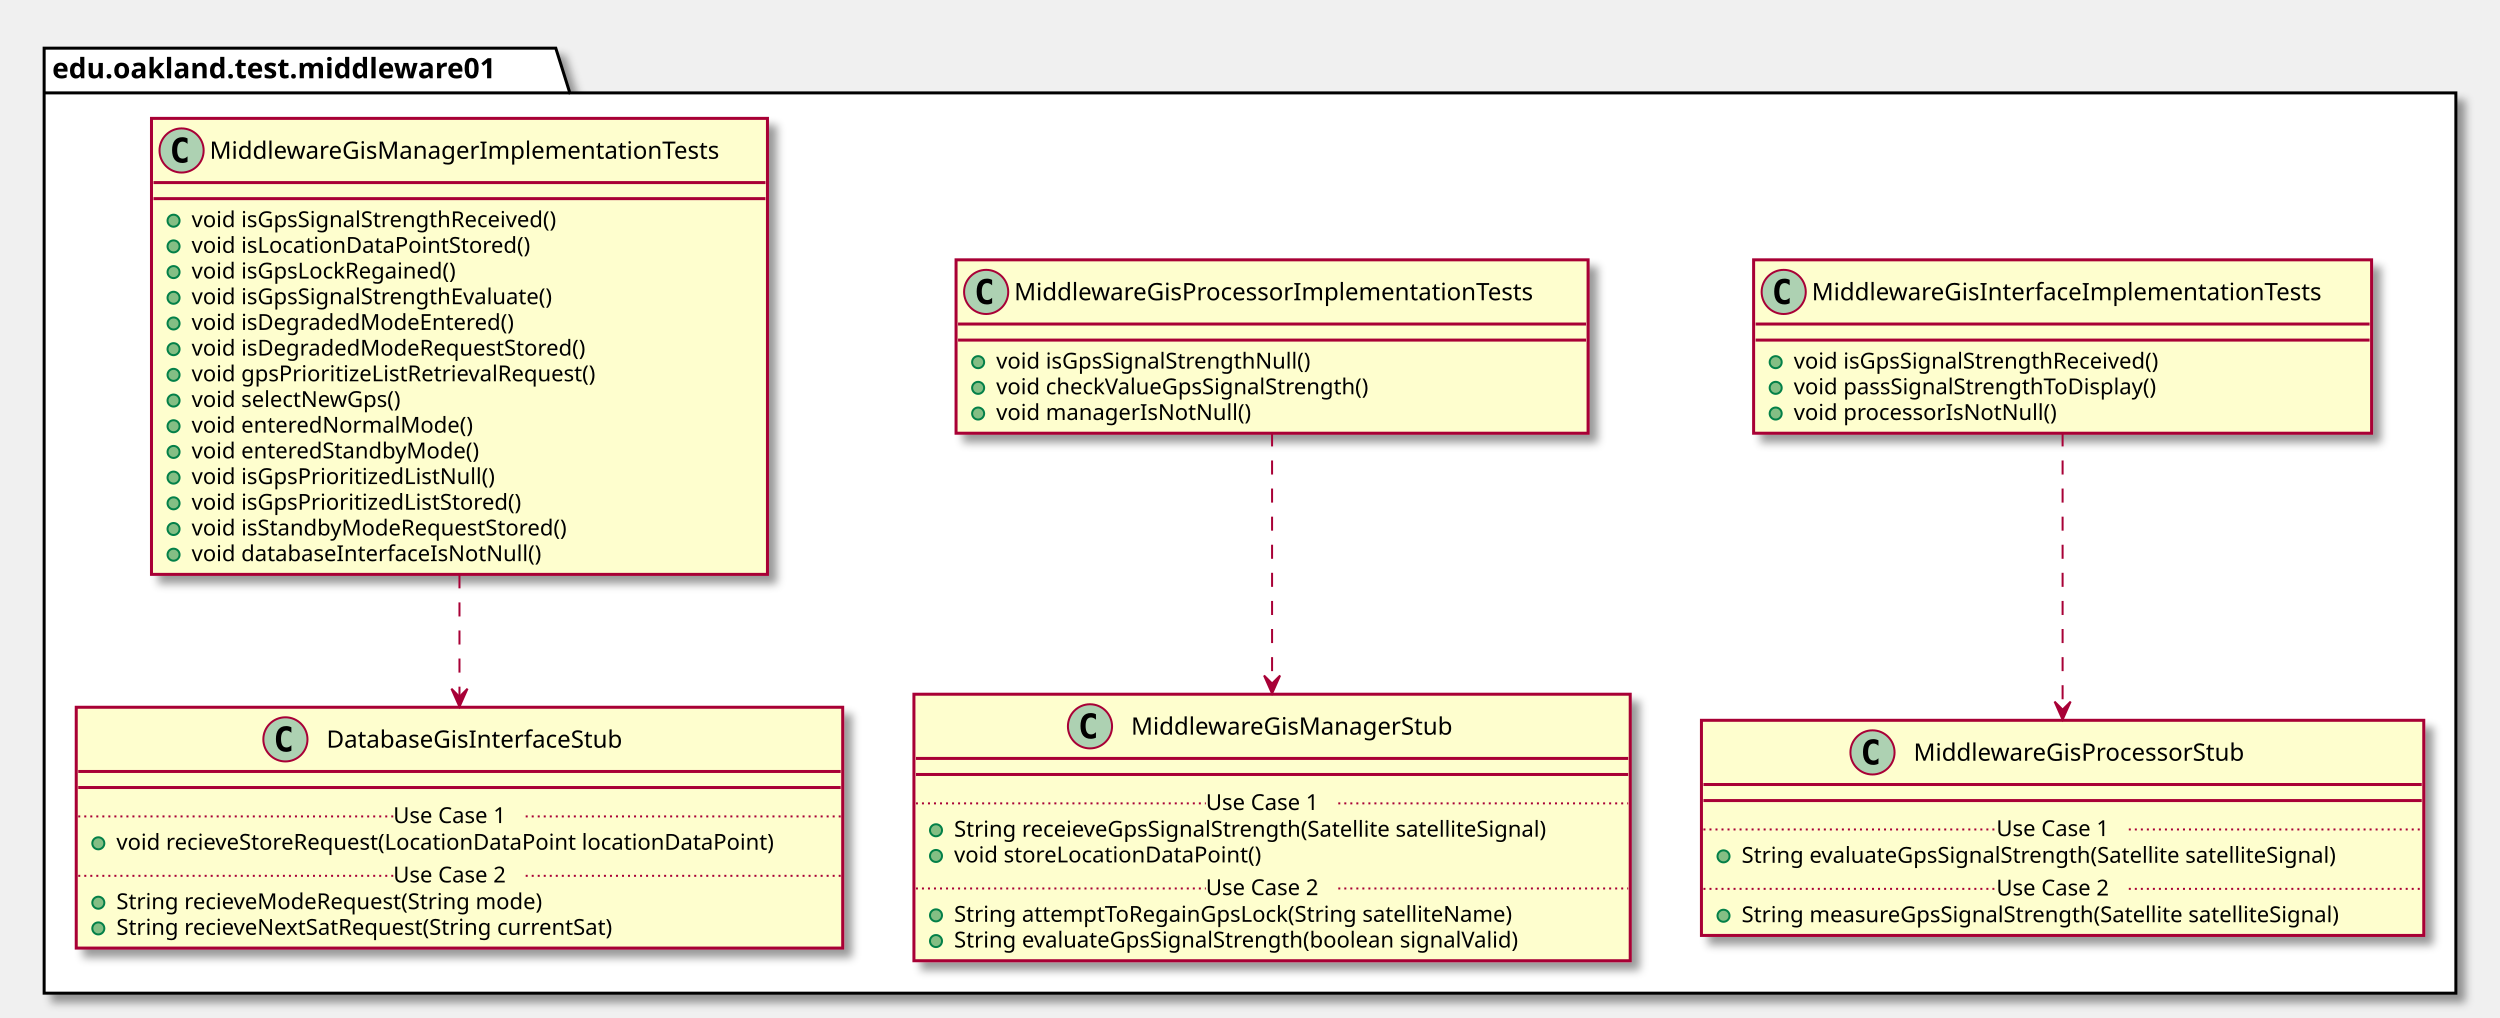
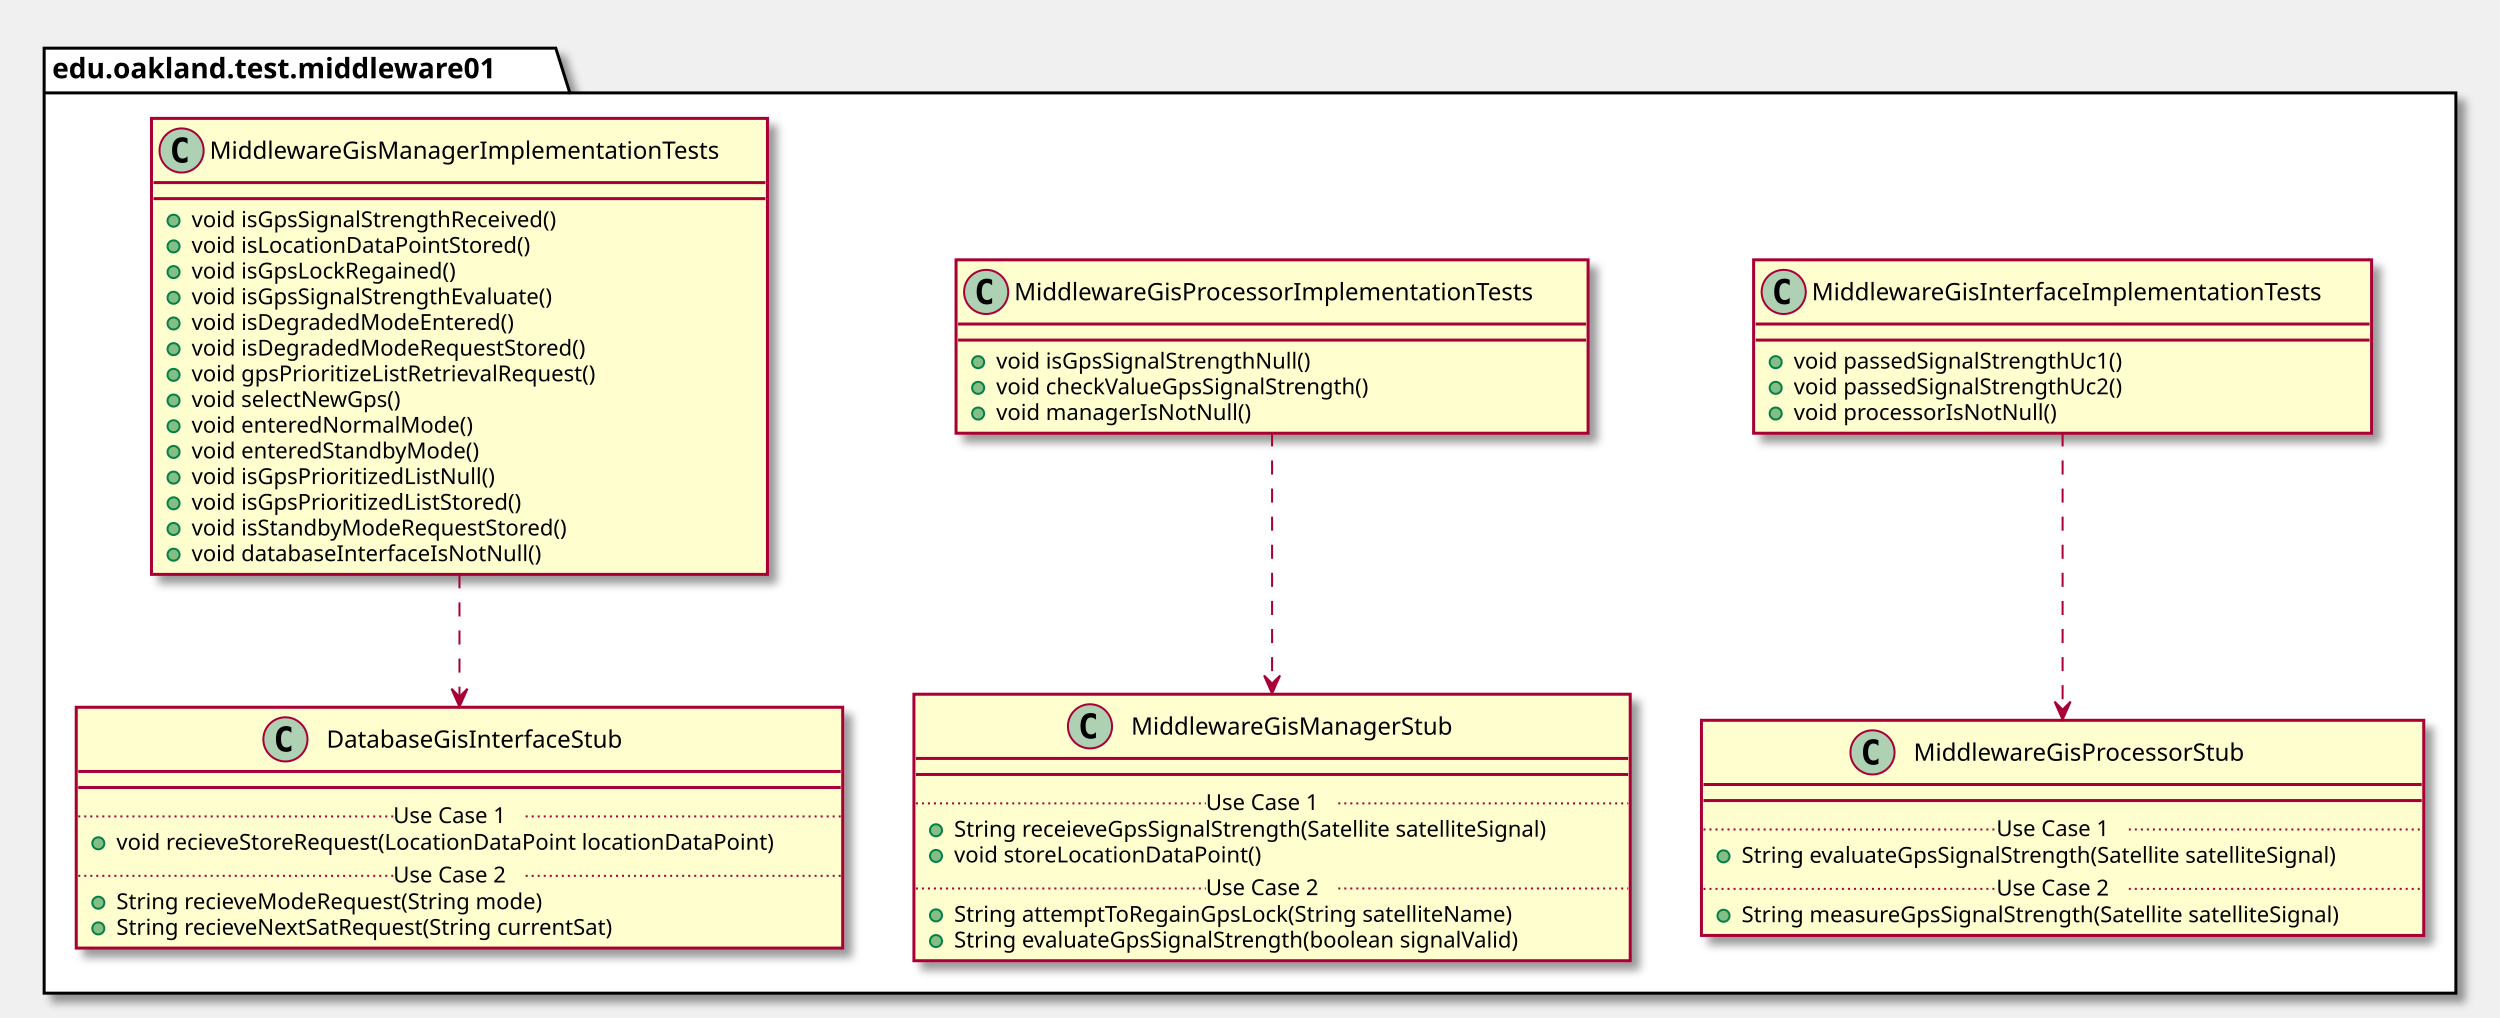
<svg xmlns="http://www.w3.org/2000/svg" contentScriptType="application/ecmascript" contentStyleType="text/css" height="507px" preserveAspectRatio="none" style="width:1246px;height:507px;" version="1.1" viewBox="0 0 1246 507" width="1246px" zoomAndPan="magnify">
  <defs>
-     <filter height="300%" id="fig0szyga3t0l" width="300%" x="-1" y="-1">
+     <filter height="300%" id="fu4old1yiq2v" width="300%" x="-1" y="-1">
      <feGaussianBlur result="blurOut" stdDeviation="2.0" />
      <feColorMatrix in="blurOut" result="blurOut2" type="matrix" values="0 0 0 0 0 0 0 0 0 0 0 0 0 0 0 0 0 0 .4 0" />
      <feOffset dx="4.0" dy="4.0" in="blurOut2" result="blurOut3" />
      <feBlend in="SourceGraphic" in2="blurOut3" mode="normal" />
    </filter>
  </defs>
  <g>
-     <polygon fill="#FFFFFF" filter="url(#fig0szyga3t0l)" points="22,24,277,24,284,46.297,1224,46.297,1224,495,22,495,22,24" style="stroke: #000000; stroke-width: 1.5;" />
+     <polygon fill="#FFFFFF" filter="url(#fu4old1yiq2v)" points="22,24,277,24,284,46.297,1224,46.297,1224,495,22,495,22,24" style="stroke: #000000; stroke-width: 1.5;" />
    <line style="stroke: #000000; stroke-width: 1.5;" x1="22" x2="284" y1="46.297" y2="46.297" />
    <text fill="#000000" font-family="sans-serif" font-size="14" font-weight="bold" lengthAdjust="spacingAndGlyphs" textLength="249" x="26" y="38.995">edu.oakland.test.middleware01</text>
-     <rect fill="#FEFECE" filter="url(#fig0szyga3t0l)" height="86.414" id="MiddlewareGisInterfaceImplementationTests" style="stroke: #A80036; stroke-width: 1.5;" width="308" x="874" y="129.5" />
+     <rect fill="#FEFECE" filter="url(#fu4old1yiq2v)" height="86.414" id="MiddlewareGisInterfaceImplementationTests" style="stroke: #A80036; stroke-width: 1.5;" width="308" x="874" y="129.5" />
    <ellipse cx="889" cy="145.5" fill="#ADD1B2" rx="11" ry="11" style="stroke: #A80036; stroke-width: 1.0;" />
    <path d="M891.969,151.141 Q891.391,151.438 890.75,151.578 Q890.109,151.734 889.406,151.734 Q886.906,151.734 885.578,150.094 Q884.266,148.438 884.266,145.312 Q884.266,142.188 885.578,140.531 Q886.906,138.875 889.406,138.875 Q890.109,138.875 890.75,139.031 Q891.406,139.188 891.969,139.484 L891.969,142.203 Q891.344,141.625 890.75,141.359 Q890.156,141.078 889.531,141.078 Q888.188,141.078 887.5,142.156 Q886.812,143.219 886.812,145.312 Q886.812,147.406 887.5,148.484 Q888.188,149.547 889.531,149.547 Q890.156,149.547 890.75,149.281 Q891.344,149 891.969,148.422 L891.969,151.141 Z " />
    <text fill="#000000" font-family="sans-serif" font-size="12" lengthAdjust="spacingAndGlyphs" textLength="276" x="903" y="149.654">MiddlewareGisInterfaceImplementationTests</text>
    <line style="stroke: #A80036; stroke-width: 1.5;" x1="875" x2="1181" y1="161.5" y2="161.5" />
    <line style="stroke: #A80036; stroke-width: 1.5;" x1="875" x2="1181" y1="169.5" y2="169.5" />
    <ellipse cx="885" cy="180.5" fill="#84BE84" rx="3" ry="3" style="stroke: #038048; stroke-width: 1.0;" />
-     <text fill="#000000" font-family="sans-serif" font-size="11" lengthAdjust="spacingAndGlyphs" textLength="202" x="894" y="183.71">void isGpsSignalStrengthReceived()</text>
+     <text fill="#000000" font-family="sans-serif" font-size="11" lengthAdjust="spacingAndGlyphs" textLength="182" x="894" y="183.71">void passedSignalStrengthUc1()</text>
    <ellipse cx="885" cy="193.305" fill="#84BE84" rx="3" ry="3" style="stroke: #038048; stroke-width: 1.0;" />
-     <text fill="#000000" font-family="sans-serif" font-size="11" lengthAdjust="spacingAndGlyphs" textLength="202" x="894" y="196.515">void passSignalStrengthToDisplay()</text>
+     <text fill="#000000" font-family="sans-serif" font-size="11" lengthAdjust="spacingAndGlyphs" textLength="182" x="894" y="196.515">void passedSignalStrengthUc2()</text>
    <ellipse cx="885" cy="206.109" fill="#84BE84" rx="3" ry="3" style="stroke: #038048; stroke-width: 1.0;" />
    <text fill="#000000" font-family="sans-serif" font-size="11" lengthAdjust="spacingAndGlyphs" textLength="143" x="894" y="209.32">void processorIsNotNull()</text>
-     <rect fill="#FEFECE" filter="url(#fig0szyga3t0l)" height="107.219" id="MiddlewareGisProcessorStub" style="stroke: #A80036; stroke-width: 1.5;" width="360" x="848" y="359" />
+     <rect fill="#FEFECE" filter="url(#fu4old1yiq2v)" height="107.219" id="MiddlewareGisProcessorStub" style="stroke: #A80036; stroke-width: 1.5;" width="360" x="848" y="359" />
    <ellipse cx="933.25" cy="375" fill="#ADD1B2" rx="11" ry="11" style="stroke: #A80036; stroke-width: 1.0;" />
    <path d="M936.219,380.641 Q935.641,380.938 935,381.078 Q934.359,381.234 933.656,381.234 Q931.156,381.234 929.828,379.594 Q928.516,377.938 928.516,374.812 Q928.516,371.688 929.828,370.031 Q931.156,368.375 933.656,368.375 Q934.359,368.375 935,368.531 Q935.656,368.688 936.219,368.984 L936.219,371.703 Q935.594,371.125 935,370.859 Q934.406,370.578 933.781,370.578 Q932.438,370.578 931.75,371.656 Q931.062,372.719 931.062,374.812 Q931.062,376.906 931.75,377.984 Q932.438,379.047 933.781,379.047 Q934.406,379.047 935,378.781 Q935.594,378.5 936.219,377.922 L936.219,380.641 Z " />
    <text fill="#000000" font-family="sans-serif" font-size="12" lengthAdjust="spacingAndGlyphs" textLength="181" x="953.75" y="379.154">MiddlewareGisProcessorStub</text>
    <line style="stroke: #A80036; stroke-width: 1.5;" x1="849" x2="1207" y1="391" y2="391" />
    <line style="stroke: #A80036; stroke-width: 1.5;" x1="849" x2="1207" y1="399" y2="399" />
    <ellipse cx="859" cy="426.805" fill="#84BE84" rx="3" ry="3" style="stroke: #038048; stroke-width: 1.0;" />
    <text fill="#000000" font-family="sans-serif" font-size="11" lengthAdjust="spacingAndGlyphs" textLength="331" x="868" y="430.015">String evaluateGpsSignalStrength(Satellite satelliteSignal)</text>
    <line style="stroke: #A80036; stroke-width: 1.0; stroke-dasharray: 1.0,2.0;" x1="849" x2="995" y1="413.402" y2="413.402" />
    <text fill="#000000" font-family="sans-serif" font-size="11" lengthAdjust="spacingAndGlyphs" textLength="66" x="995" y="416.71">Use Case 1</text>
    <line style="stroke: #A80036; stroke-width: 1.0; stroke-dasharray: 1.0,2.0;" x1="1061" x2="1207" y1="413.402" y2="413.402" />
    <ellipse cx="859" cy="456.414" fill="#84BE84" rx="3" ry="3" style="stroke: #038048; stroke-width: 1.0;" />
    <text fill="#000000" font-family="sans-serif" font-size="11" lengthAdjust="spacingAndGlyphs" textLength="334" x="868" y="459.625">String measureGpsSignalStrength(Satellite satelliteSignal)</text>
    <line style="stroke: #A80036; stroke-width: 1.0; stroke-dasharray: 1.0,2.0;" x1="849" x2="995" y1="443.012" y2="443.012" />
    <text fill="#000000" font-family="sans-serif" font-size="11" lengthAdjust="spacingAndGlyphs" textLength="66" x="995" y="446.32">Use Case 2</text>
    <line style="stroke: #A80036; stroke-width: 1.0; stroke-dasharray: 1.0,2.0;" x1="1061" x2="1207" y1="443.012" y2="443.012" />
-     <rect fill="#FEFECE" filter="url(#fig0szyga3t0l)" height="86.414" id="MiddlewareGisProcessorImplementationTests" style="stroke: #A80036; stroke-width: 1.5;" width="315" x="476.5" y="129.5" />
+     <rect fill="#FEFECE" filter="url(#fu4old1yiq2v)" height="86.414" id="MiddlewareGisProcessorImplementationTests" style="stroke: #A80036; stroke-width: 1.5;" width="315" x="476.5" y="129.5" />
    <ellipse cx="491.5" cy="145.5" fill="#ADD1B2" rx="11" ry="11" style="stroke: #A80036; stroke-width: 1.0;" />
    <path d="M494.469,151.141 Q493.891,151.438 493.25,151.578 Q492.609,151.734 491.906,151.734 Q489.406,151.734 488.078,150.094 Q486.766,148.438 486.766,145.312 Q486.766,142.188 488.078,140.531 Q489.406,138.875 491.906,138.875 Q492.609,138.875 493.25,139.031 Q493.906,139.188 494.469,139.484 L494.469,142.203 Q493.844,141.625 493.25,141.359 Q492.656,141.078 492.031,141.078 Q490.688,141.078 490,142.156 Q489.312,143.219 489.312,145.312 Q489.312,147.406 490,148.484 Q490.688,149.547 492.031,149.547 Q492.656,149.547 493.25,149.281 Q493.844,149 494.469,148.422 L494.469,151.141 Z " />
    <text fill="#000000" font-family="sans-serif" font-size="12" lengthAdjust="spacingAndGlyphs" textLength="283" x="505.5" y="149.654">MiddlewareGisProcessorImplementationTests</text>
    <line style="stroke: #A80036; stroke-width: 1.5;" x1="477.5" x2="790.5" y1="161.5" y2="161.5" />
    <line style="stroke: #A80036; stroke-width: 1.5;" x1="477.5" x2="790.5" y1="169.5" y2="169.5" />
    <ellipse cx="487.5" cy="180.5" fill="#84BE84" rx="3" ry="3" style="stroke: #038048; stroke-width: 1.0;" />
    <text fill="#000000" font-family="sans-serif" font-size="11" lengthAdjust="spacingAndGlyphs" textLength="173" x="496.5" y="183.71">void isGpsSignalStrengthNull()</text>
    <ellipse cx="487.5" cy="193.305" fill="#84BE84" rx="3" ry="3" style="stroke: #038048; stroke-width: 1.0;" />
    <text fill="#000000" font-family="sans-serif" font-size="11" lengthAdjust="spacingAndGlyphs" textLength="205" x="496.5" y="196.515">void checkValueGpsSignalStrength()</text>
    <ellipse cx="487.5" cy="206.109" fill="#84BE84" rx="3" ry="3" style="stroke: #038048; stroke-width: 1.0;" />
    <text fill="#000000" font-family="sans-serif" font-size="11" lengthAdjust="spacingAndGlyphs" textLength="136" x="496.5" y="209.32">void managerIsNotNull()</text>
-     <rect fill="#FEFECE" filter="url(#fig0szyga3t0l)" height="132.828" id="MiddlewareGisManagerStub" style="stroke: #A80036; stroke-width: 1.5;" width="357" x="455.5" y="346" />
+     <rect fill="#FEFECE" filter="url(#fu4old1yiq2v)" height="132.828" id="MiddlewareGisManagerStub" style="stroke: #A80036; stroke-width: 1.5;" width="357" x="455.5" y="346" />
    <ellipse cx="543.25" cy="362" fill="#ADD1B2" rx="11" ry="11" style="stroke: #A80036; stroke-width: 1.0;" />
    <path d="M546.219,367.641 Q545.641,367.938 545,368.078 Q544.359,368.234 543.656,368.234 Q541.156,368.234 539.828,366.594 Q538.516,364.938 538.516,361.812 Q538.516,358.688 539.828,357.031 Q541.156,355.375 543.656,355.375 Q544.359,355.375 545,355.531 Q545.656,355.688 546.219,355.984 L546.219,358.703 Q545.594,358.125 545,357.859 Q544.406,357.578 543.781,357.578 Q542.438,357.578 541.75,358.656 Q541.062,359.719 541.062,361.812 Q541.062,363.906 541.75,364.984 Q542.438,366.047 543.781,366.047 Q544.406,366.047 545,365.781 Q545.594,365.5 546.219,364.922 L546.219,367.641 Z " />
    <text fill="#000000" font-family="sans-serif" font-size="12" lengthAdjust="spacingAndGlyphs" textLength="173" x="563.75" y="366.154">MiddlewareGisManagerStub</text>
    <line style="stroke: #A80036; stroke-width: 1.5;" x1="456.5" x2="811.5" y1="378" y2="378" />
    <line style="stroke: #A80036; stroke-width: 1.5;" x1="456.5" x2="811.5" y1="386" y2="386" />
    <ellipse cx="466.5" cy="413.805" fill="#84BE84" rx="3" ry="3" style="stroke: #038048; stroke-width: 1.0;" />
    <text fill="#000000" font-family="sans-serif" font-size="11" lengthAdjust="spacingAndGlyphs" textLength="331" x="475.5" y="417.015">String receieveGpsSignalStrength(Satellite satelliteSignal)</text>
    <ellipse cx="466.5" cy="426.609" fill="#84BE84" rx="3" ry="3" style="stroke: #038048; stroke-width: 1.0;" />
    <text fill="#000000" font-family="sans-serif" font-size="11" lengthAdjust="spacingAndGlyphs" textLength="166" x="475.5" y="429.82">void storeLocationDataPoint()</text>
    <line style="stroke: #A80036; stroke-width: 1.0; stroke-dasharray: 1.0,2.0;" x1="456.5" x2="601" y1="400.402" y2="400.402" />
    <text fill="#000000" font-family="sans-serif" font-size="11" lengthAdjust="spacingAndGlyphs" textLength="66" x="601" y="403.71">Use Case 1</text>
    <line style="stroke: #A80036; stroke-width: 1.0; stroke-dasharray: 1.0,2.0;" x1="667" x2="811.5" y1="400.402" y2="400.402" />
    <ellipse cx="466.5" cy="456.219" fill="#84BE84" rx="3" ry="3" style="stroke: #038048; stroke-width: 1.0;" />
    <text fill="#000000" font-family="sans-serif" font-size="11" lengthAdjust="spacingAndGlyphs" textLength="306" x="475.5" y="459.429">String attemptToRegainGpsLock(String satelliteName)</text>
    <ellipse cx="466.5" cy="469.023" fill="#84BE84" rx="3" ry="3" style="stroke: #038048; stroke-width: 1.0;" />
    <text fill="#000000" font-family="sans-serif" font-size="11" lengthAdjust="spacingAndGlyphs" textLength="311" x="475.5" y="472.234">String evaluateGpsSignalStrength(boolean signalValid)</text>
    <line style="stroke: #A80036; stroke-width: 1.0; stroke-dasharray: 1.0,2.0;" x1="456.5" x2="601" y1="442.816" y2="442.816" />
    <text fill="#000000" font-family="sans-serif" font-size="11" lengthAdjust="spacingAndGlyphs" textLength="66" x="601" y="446.125">Use Case 2</text>
    <line style="stroke: #A80036; stroke-width: 1.0; stroke-dasharray: 1.0,2.0;" x1="667" x2="811.5" y1="442.816" y2="442.816" />
-     <rect fill="#FEFECE" filter="url(#fig0szyga3t0l)" height="227.266" id="MiddlewareGisManagerImplementationTests" style="stroke: #A80036; stroke-width: 1.5;" width="307" x="75.5" y="59" />
+     <rect fill="#FEFECE" filter="url(#fu4old1yiq2v)" height="227.266" id="MiddlewareGisManagerImplementationTests" style="stroke: #A80036; stroke-width: 1.5;" width="307" x="75.5" y="59" />
    <ellipse cx="90.5" cy="75" fill="#ADD1B2" rx="11" ry="11" style="stroke: #A80036; stroke-width: 1.0;" />
    <path d="M93.469,80.641 Q92.891,80.938 92.25,81.078 Q91.609,81.234 90.906,81.234 Q88.406,81.234 87.078,79.594 Q85.766,77.938 85.766,74.812 Q85.766,71.688 87.078,70.031 Q88.406,68.375 90.906,68.375 Q91.609,68.375 92.25,68.531 Q92.906,68.688 93.469,68.984 L93.469,71.703 Q92.844,71.125 92.25,70.859 Q91.656,70.578 91.031,70.578 Q89.688,70.578 89,71.656 Q88.312,72.719 88.312,74.812 Q88.312,76.906 89,77.984 Q89.688,79.047 91.031,79.047 Q91.656,79.047 92.25,78.781 Q92.844,78.5 93.469,77.922 L93.469,80.641 Z " />
    <text fill="#000000" font-family="sans-serif" font-size="12" lengthAdjust="spacingAndGlyphs" textLength="275" x="104.5" y="79.154">MiddlewareGisManagerImplementationTests</text>
    <line style="stroke: #A80036; stroke-width: 1.5;" x1="76.5" x2="381.5" y1="91" y2="91" />
    <line style="stroke: #A80036; stroke-width: 1.5;" x1="76.5" x2="381.5" y1="99" y2="99" />
    <ellipse cx="86.5" cy="110" fill="#84BE84" rx="3" ry="3" style="stroke: #038048; stroke-width: 1.0;" />
    <text fill="#000000" font-family="sans-serif" font-size="11" lengthAdjust="spacingAndGlyphs" textLength="202" x="95.5" y="113.21">void isGpsSignalStrengthReceived()</text>
    <ellipse cx="86.5" cy="122.805" fill="#84BE84" rx="3" ry="3" style="stroke: #038048; stroke-width: 1.0;" />
    <text fill="#000000" font-family="sans-serif" font-size="11" lengthAdjust="spacingAndGlyphs" textLength="184" x="95.5" y="126.015">void isLocationDataPointStored()</text>
    <ellipse cx="86.5" cy="135.609" fill="#84BE84" rx="3" ry="3" style="stroke: #038048; stroke-width: 1.0;" />
    <text fill="#000000" font-family="sans-serif" font-size="11" lengthAdjust="spacingAndGlyphs" textLength="145" x="95.5" y="138.82">void isGpsLockRegained()</text>
    <ellipse cx="86.5" cy="148.414" fill="#84BE84" rx="3" ry="3" style="stroke: #038048; stroke-width: 1.0;" />
    <text fill="#000000" font-family="sans-serif" font-size="11" lengthAdjust="spacingAndGlyphs" textLength="200" x="95.5" y="151.625">void isGpsSignalStrengthEvaluate()</text>
    <ellipse cx="86.5" cy="161.219" fill="#84BE84" rx="3" ry="3" style="stroke: #038048; stroke-width: 1.0;" />
    <text fill="#000000" font-family="sans-serif" font-size="11" lengthAdjust="spacingAndGlyphs" textLength="174" x="95.5" y="164.429">void isDegradedModeEntered()</text>
    <ellipse cx="86.5" cy="174.023" fill="#84BE84" rx="3" ry="3" style="stroke: #038048; stroke-width: 1.0;" />
    <text fill="#000000" font-family="sans-serif" font-size="11" lengthAdjust="spacingAndGlyphs" textLength="214" x="95.5" y="177.234">void isDegradedModeRequestStored()</text>
    <ellipse cx="86.5" cy="186.828" fill="#84BE84" rx="3" ry="3" style="stroke: #038048; stroke-width: 1.0;" />
    <text fill="#000000" font-family="sans-serif" font-size="11" lengthAdjust="spacingAndGlyphs" textLength="220" x="95.5" y="190.039">void gpsPrioritizeListRetrievalRequest()</text>
    <ellipse cx="86.5" cy="199.633" fill="#84BE84" rx="3" ry="3" style="stroke: #038048; stroke-width: 1.0;" />
    <text fill="#000000" font-family="sans-serif" font-size="11" lengthAdjust="spacingAndGlyphs" textLength="116" x="95.5" y="202.843">void selectNewGps()</text>
    <ellipse cx="86.5" cy="212.438" fill="#84BE84" rx="3" ry="3" style="stroke: #038048; stroke-width: 1.0;" />
    <text fill="#000000" font-family="sans-serif" font-size="11" lengthAdjust="spacingAndGlyphs" textLength="150" x="95.5" y="215.648">void enteredNormalMode()</text>
    <ellipse cx="86.5" cy="225.242" fill="#84BE84" rx="3" ry="3" style="stroke: #038048; stroke-width: 1.0;" />
    <text fill="#000000" font-family="sans-serif" font-size="11" lengthAdjust="spacingAndGlyphs" textLength="155" x="95.5" y="228.453">void enteredStandbyMode()</text>
    <ellipse cx="86.5" cy="238.047" fill="#84BE84" rx="3" ry="3" style="stroke: #038048; stroke-width: 1.0;" />
    <text fill="#000000" font-family="sans-serif" font-size="11" lengthAdjust="spacingAndGlyphs" textLength="165" x="95.5" y="241.257">void isGpsPrioritizedListNull()</text>
    <ellipse cx="86.5" cy="250.852" fill="#84BE84" rx="3" ry="3" style="stroke: #038048; stroke-width: 1.0;" />
    <text fill="#000000" font-family="sans-serif" font-size="11" lengthAdjust="spacingAndGlyphs" textLength="182" x="95.5" y="254.062">void isGpsPrioritizedListStored()</text>
    <ellipse cx="86.5" cy="263.656" fill="#84BE84" rx="3" ry="3" style="stroke: #038048; stroke-width: 1.0;" />
    <text fill="#000000" font-family="sans-serif" font-size="11" lengthAdjust="spacingAndGlyphs" textLength="205" x="95.5" y="266.867">void isStandbyModeRequestStored()</text>
    <ellipse cx="86.5" cy="276.461" fill="#84BE84" rx="3" ry="3" style="stroke: #038048; stroke-width: 1.0;" />
    <text fill="#000000" font-family="sans-serif" font-size="11" lengthAdjust="spacingAndGlyphs" textLength="188" x="95.5" y="279.671">void databaseInterfaceIsNotNull()</text>
-     <rect fill="#FEFECE" filter="url(#fig0szyga3t0l)" height="120.023" id="DatabaseGisInterfaceStub" style="stroke: #A80036; stroke-width: 1.5;" width="382" x="38" y="352.5" />
+     <rect fill="#FEFECE" filter="url(#fu4old1yiq2v)" height="120.023" id="DatabaseGisInterfaceStub" style="stroke: #A80036; stroke-width: 1.5;" width="382" x="38" y="352.5" />
    <ellipse cx="142.25" cy="368.5" fill="#ADD1B2" rx="11" ry="11" style="stroke: #A80036; stroke-width: 1.0;" />
    <path d="M145.219,374.141 Q144.641,374.438 144,374.578 Q143.359,374.734 142.656,374.734 Q140.156,374.734 138.828,373.094 Q137.516,371.438 137.516,368.312 Q137.516,365.188 138.828,363.531 Q140.156,361.875 142.656,361.875 Q143.359,361.875 144,362.031 Q144.656,362.188 145.219,362.484 L145.219,365.203 Q144.594,364.625 144,364.359 Q143.406,364.078 142.781,364.078 Q141.438,364.078 140.75,365.156 Q140.062,366.219 140.062,368.312 Q140.062,370.406 140.75,371.484 Q141.438,372.547 142.781,372.547 Q143.406,372.547 144,372.281 Q144.594,372 145.219,371.422 L145.219,374.141 Z " />
    <text fill="#000000" font-family="sans-serif" font-size="12" lengthAdjust="spacingAndGlyphs" textLength="165" x="162.75" y="372.654">DatabaseGisInterfaceStub</text>
    <line style="stroke: #A80036; stroke-width: 1.5;" x1="39" x2="419" y1="384.5" y2="384.5" />
    <line style="stroke: #A80036; stroke-width: 1.5;" x1="39" x2="419" y1="392.5" y2="392.5" />
    <ellipse cx="49" cy="420.305" fill="#84BE84" rx="3" ry="3" style="stroke: #038048; stroke-width: 1.0;" />
    <text fill="#000000" font-family="sans-serif" font-size="11" lengthAdjust="spacingAndGlyphs" textLength="356" x="58" y="423.515">void recieveStoreRequest(LocationDataPoint locationDataPoint)</text>
    <line style="stroke: #A80036; stroke-width: 1.0; stroke-dasharray: 1.0,2.0;" x1="39" x2="196" y1="406.902" y2="406.902" />
    <text fill="#000000" font-family="sans-serif" font-size="11" lengthAdjust="spacingAndGlyphs" textLength="66" x="196" y="410.21">Use Case 1</text>
    <line style="stroke: #A80036; stroke-width: 1.0; stroke-dasharray: 1.0,2.0;" x1="262" x2="419" y1="406.902" y2="406.902" />
    <ellipse cx="49" cy="449.914" fill="#84BE84" rx="3" ry="3" style="stroke: #038048; stroke-width: 1.0;" />
    <text fill="#000000" font-family="sans-serif" font-size="11" lengthAdjust="spacingAndGlyphs" textLength="233" x="58" y="453.125">String recieveModeRequest(String mode)</text>
    <ellipse cx="49" cy="462.719" fill="#84BE84" rx="3" ry="3" style="stroke: #038048; stroke-width: 1.0;" />
    <text fill="#000000" font-family="sans-serif" font-size="11" lengthAdjust="spacingAndGlyphs" textLength="275" x="58" y="465.929">String recieveNextSatRequest(String currentSat)</text>
    <line style="stroke: #A80036; stroke-width: 1.0; stroke-dasharray: 1.0,2.0;" x1="39" x2="196" y1="436.512" y2="436.512" />
    <text fill="#000000" font-family="sans-serif" font-size="11" lengthAdjust="spacingAndGlyphs" textLength="66" x="196" y="439.82">Use Case 2</text>
    <line style="stroke: #A80036; stroke-width: 1.0; stroke-dasharray: 1.0,2.0;" x1="262" x2="419" y1="436.512" y2="436.512" />
    <path d="M1028,215.5 C1028,253.84 1028,310.88 1028,353.55 " fill="none" id="MiddlewareGisInterfaceImplementationTests-&gt;MiddlewareGisProcessorStub" style="stroke: #A80036; stroke-width: 1.0; stroke-dasharray: 7.0,7.0;" />
    <polygon fill="#A80036" points="1028,358.68,1032,349.68,1028,353.68,1024,349.68,1028,358.68" style="stroke: #A80036; stroke-width: 1.0;" />
    <path d="M634,215.5 C634,249.98 634,299.58 634,340.26 " fill="none" id="MiddlewareGisProcessorImplementationTests-&gt;MiddlewareGisManagerStub" style="stroke: #A80036; stroke-width: 1.0; stroke-dasharray: 7.0,7.0;" />
    <polygon fill="#A80036" points="634,345.68,638,336.68,634,340.68,630,336.68,634,345.68" style="stroke: #A80036; stroke-width: 1.0;" />
    <path d="M229,286.23 C229,307.09 229,328.22 229,347.02 " fill="none" id="MiddlewareGisManagerImplementationTests-&gt;DatabaseGisInterfaceStub" style="stroke: #A80036; stroke-width: 1.0; stroke-dasharray: 7.0,7.0;" />
    <polygon fill="#A80036" points="229,352.26,233,343.26,229,347.26,225,343.26,229,352.26" style="stroke: #A80036; stroke-width: 1.0;" />
  </g>
</svg>
